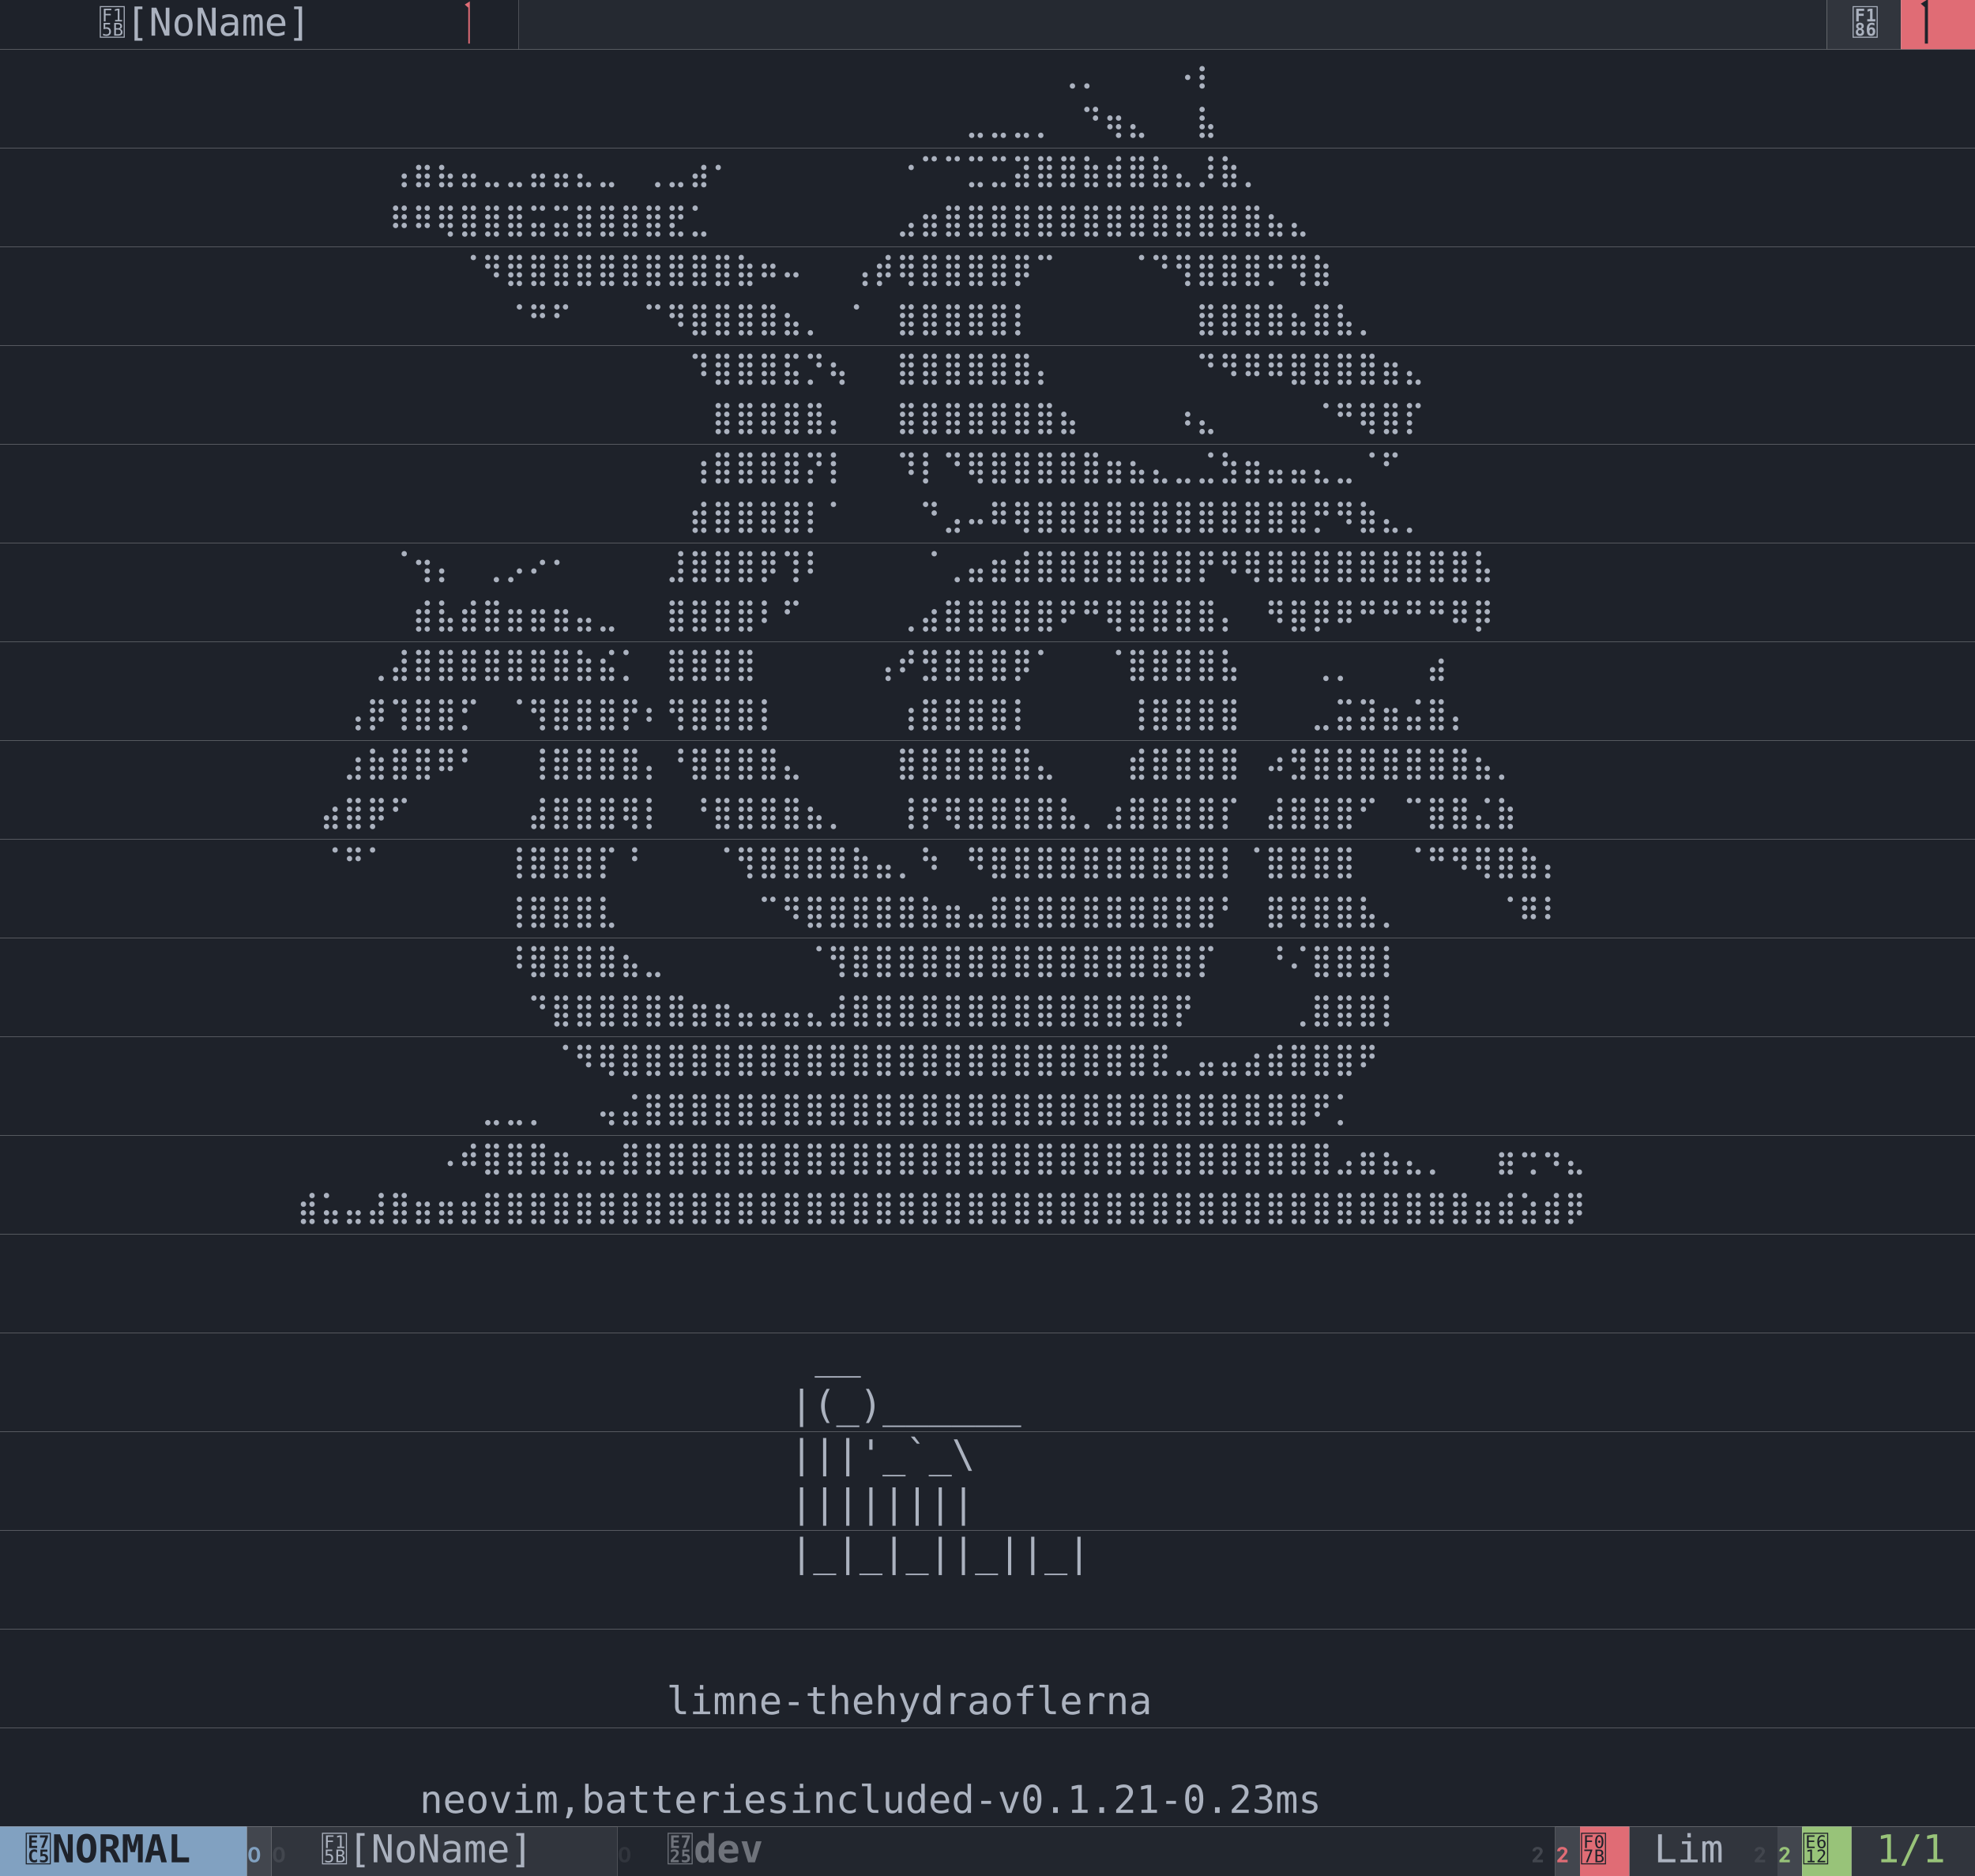
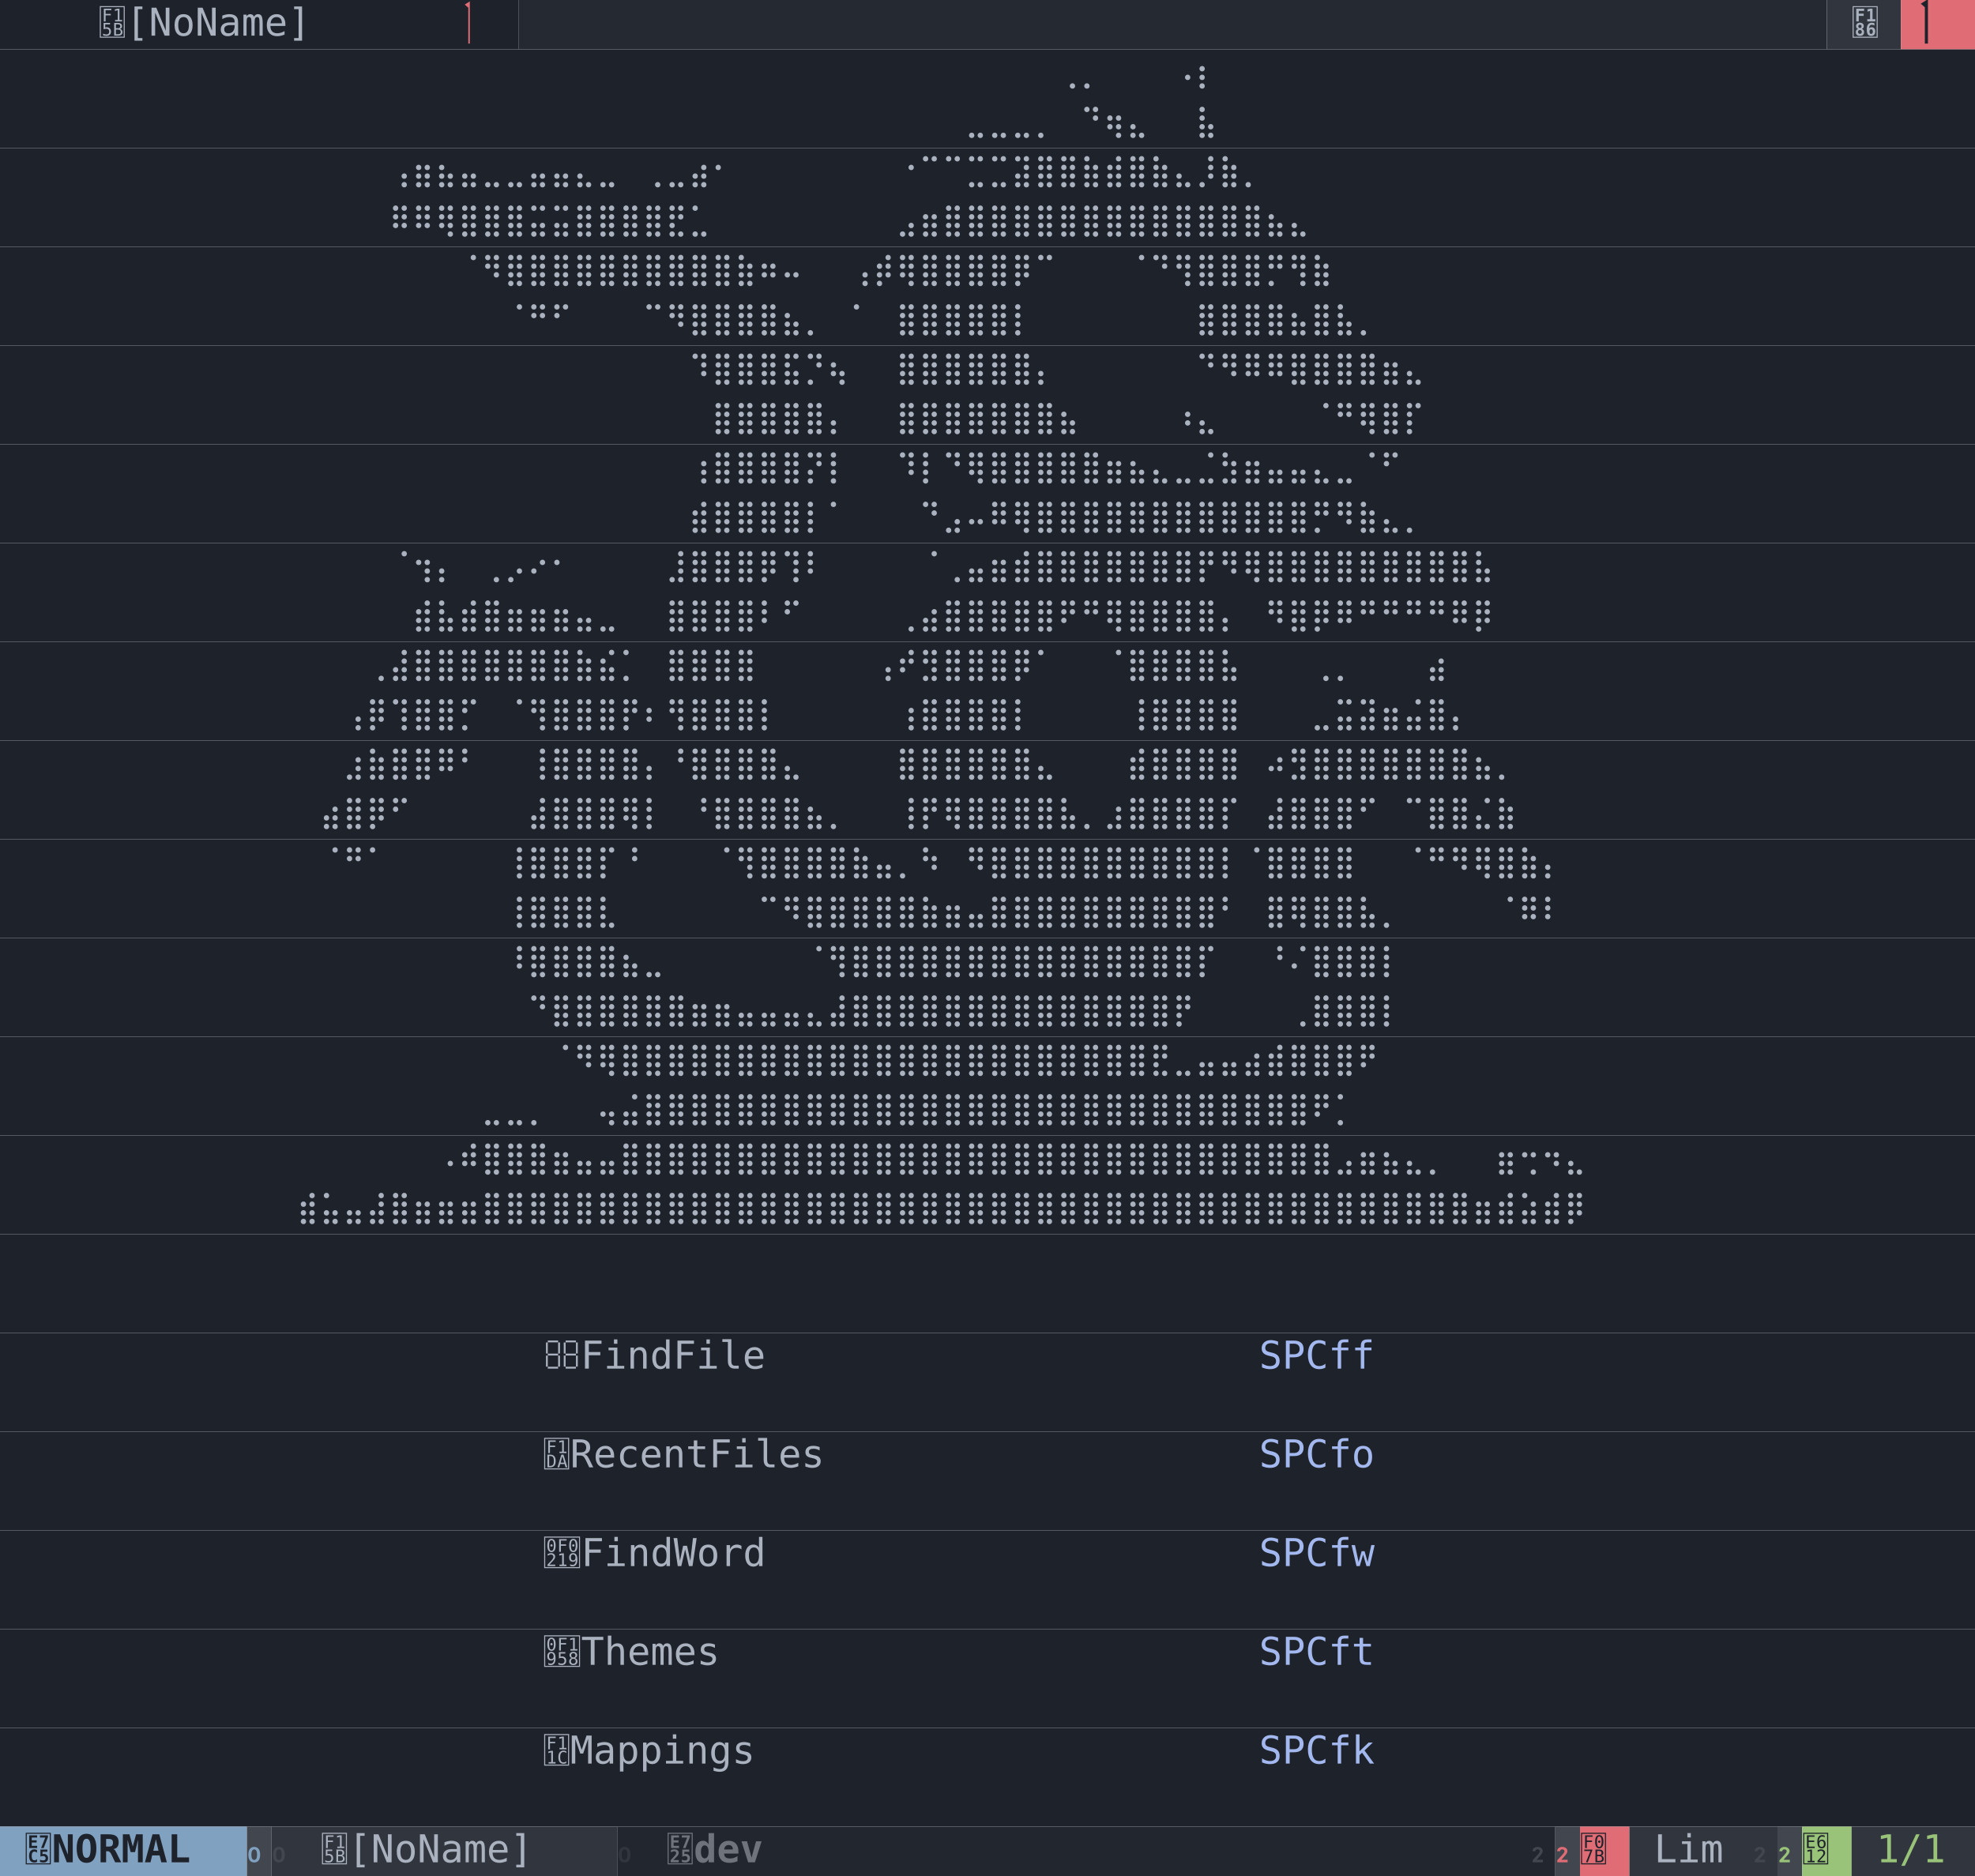
<svg xmlns="http://www.w3.org/2000/svg" width="720" height="684" viewBox="0 0 720 684" font-family="'JetBrainsMono Nerd Font','Symbols Nerd Font','Cascadia Code',Consolas,monospace" font-size="14" xml:space="preserve">
  <rect x="0" y="0" width="189" height="18" fill="#1e222a" />
  <rect x="189" y="0" width="477" height="18" fill="#252931" />
  <rect x="666" y="0" width="27" height="18" fill="#31353d" />
  <rect x="693" y="0" width="27" height="18" fill="#e06c75" />
  <text x="36 54 63 72 90 99 108 117 126" y="13" fill="#abb2bf">[NoName]</text>
  <text x="171" y="13" fill="#e06c75"></text>
  <text x="675" y="13" fill="#abb2bf" font-weight="bold"></text>
  <text x="702" y="13" fill="#1e222a" font-weight="bold"></text>
  <rect x="0" y="18" width="720" height="18" fill="#1e222a" />
  <text x="108 117 126 135 144 153 162 171 180 189 198 207 216 225 234 243 252 261 270 279 288 297 306 315 324 333 342 351 360 369 378 387 396 405 414 423 432 441 450 459 468 477 486 495 504 513 522 531 540 549 558 567 576 585 594 603" y="31" fill="#abb2bf">⠀⠀⠀⠀⠀⠀⠀⠀⠀⠀⠀⠀⠀⠀⠀⠀⠀⠀⠀⠀⠀⠀⠀⠀⠀⠀⠀⠀⠀⠀⠀⠀⠀⢀⡀⠀⠀⠀⠠⡆⠀⠀⠀⠀⠀⠀⠀⠀⠀⠀⠀⠀⠀⠀⠀⠀</text>
  <rect x="0" y="36" width="720" height="18" fill="#1e222a" />
  <text x="108 117 126 135 144 153 162 171 180 189 198 207 216 225 234 243 252 261 270 279 288 297 306 315 324 333 342 351 360 369 378 387 396 405 414 423 432 441 450 459 468 477 486 495 504 513 522 531 540 549 558 567 576 585 594 603" y="49" fill="#abb2bf">⠀⠀⠀⠀⠀⠀⠀⠀⠀⠀⠀⠀⠀⠀⠀⠀⠀⠀⠀⠀⠀⠀⠀⠀⠀⠀⠀⠀⠀⣀⣀⣀⡀⠀⠙⢶⣄⠀⠀⣧⠀⠀⠀⠀⠀⠀⠀⠀⠀⠀⠀⠀⠀⠀⠀⠀</text>
  <rect x="0" y="54" width="720" height="18" fill="#1e222a" />
  <text x="108 117 126 135 144 153 162 171 180 189 198 207 216 225 234 243 252 261 270 279 288 297 306 315 324 333 342 351 360 369 378 387 396 405 414 423 432 441 450 459 468 477 486 495 504 513 522 531 540 549 558 567 576 585 594 603" y="67" fill="#abb2bf">⠀⠀⠀⠀⢠⣶⣦⣤⣀⣀⣤⣤⣄⣀⠀⢀⣀⣴⠂⠀⠀⠀⠀⠀⠀⠀⠐⠉⠉⣉⣉⣽⣿⣿⣷⣾⣿⣷⣄⡸⣷⡀⠀⠀⠀⠀⠀⠀⠀⠀⠀⠀⠀⠀⠀⠀</text>
  <rect x="0" y="72" width="720" height="18" fill="#1e222a" />
  <text x="108 117 126 135 144 153 162 171 180 189 198 207 216 225 234 243 252 261 270 279 288 297 306 315 324 333 342 351 360 369 378 387 396 405 414 423 432 441 450 459 468 477 486 495 504 513 522 531 540 549 558 567 576 585 594 603" y="85" fill="#abb2bf">⠀⠀⠀⠀⠿⠿⢿⣿⣿⣿⣭⣭⣿⣿⣿⣿⣟⣁⠀⠀⠀⠀⠀⠀⠀⠀⣠⣶⣿⣿⣿⣿⣿⣿⣿⣿⣿⣿⣿⣿⣿⣿⣦⣄⠀⠀⠀⠀⠀⠀⠀⠀⠀⠀⠀⠀</text>
  <rect x="0" y="90" width="720" height="18" fill="#1e222a" />
  <text x="108 117 126 135 144 153 162 171 180 189 198 207 216 225 234 243 252 261 270 279 288 297 306 315 324 333 342 351 360 369 378 387 396 405 414 423 432 441 450 459 468 477 486 495 504 513 522 531 540 549 558 567 576 585 594 603" y="103" fill="#abb2bf">⠀⠀⠀⠀⠀⠀⠀⠈⠻⣿⣿⣿⣿⣿⣿⣿⣿⣿⣿⣷⠶⠤⠀⠀⢠⡾⢿⣿⣿⣿⣿⡿⠉⠀⠀⠀⠈⠙⢻⣿⣿⣿⡛⢻⣷⠀⠀⠀⠀⠀⠀⠀⠀⠀⠀⠀</text>
  <rect x="0" y="108" width="720" height="18" fill="#1e222a" />
  <text x="108 117 126 135 144 153 162 171 180 189 198 207 216 225 234 243 252 261 270 279 288 297 306 315 324 333 342 351 360 369 378 387 396 405 414 423 432 441 450 459 468 477 486 495 504 513 522 531 540 549 558 567 576 585 594 603" y="121" fill="#abb2bf">⠀⠀⠀⠀⠀⠀⠀⠀⠀⠈⠛⠋⠀⠀⠀⠉⠻⣿⣿⣿⣿⣦⡀⠀⠁⠀⣿⣿⣿⣿⣿⡇⠀⠀⠀⠀⠀⠀⠀⣿⣿⣿⣿⣦⣿⣧⡀⠀⠀⠀⠀⠀⠀⠀⠀⠀</text>
  <rect x="0" y="126" width="720" height="18" fill="#1e222a" />
  <text x="108 117 126 135 144 153 162 171 180 189 198 207 216 225 234 243 252 261 270 279 288 297 306 315 324 333 342 351 360 369 378 387 396 405 414 423 432 441 450 459 468 477 486 495 504 513 522 531 540 549 558 567 576 585 594 603" y="139" fill="#abb2bf">⠀⠀⠀⠀⠀⠀⠀⠀⠀⠀⠀⠀⠀⠀⠀⠀⠀⠹⣿⣿⣿⣯⡙⢦⠀⠀⣿⣿⣿⣿⣿⣿⡄⠀⠀⠀⠀⠀⠀⠙⠻⠿⠿⣿⣿⣿⣿⣶⣄⠀⠀⠀⠀⠀⠀⠀</text>
  <rect x="0" y="144" width="720" height="18" fill="#1e222a" />
  <text x="108 117 126 135 144 153 162 171 180 189 198 207 216 225 234 243 252 261 270 279 288 297 306 315 324 333 342 351 360 369 378 387 396 405 414 423 432 441 450 459 468 477 486 495 504 513 522 531 540 549 558 567 576 585 594 603" y="157" fill="#abb2bf">⠀⠀⠀⠀⠀⠀⠀⠀⠀⠀⠀⠀⠀⠀⠀⠀⠀⠀⣿⣿⣿⣿⣿⡄⠀⠀⣿⣿⣿⣿⣿⣿⣿⣦⠀⠀⠀⠀⠰⣄⠀⠀⠀⠀⠈⠛⢿⣿⡏⠀⠀⠀⠀⠀⠀⠀</text>
  <rect x="0" y="162" width="720" height="18" fill="#1e222a" />
  <text x="108 117 126 135 144 153 162 171 180 189 198 207 216 225 234 243 252 261 270 279 288 297 306 315 324 333 342 351 360 369 378 387 396 405 414 423 432 441 450 459 468 477 486 495 504 513 522 531 540 549 558 567 576 585 594 603" y="175" fill="#abb2bf">⠀⠀⠀⠀⠀⠀⠀⠀⠀⠀⠀⠀⠀⠀⠀⠀⠀⢰⣿⣿⣿⣿⡝⡇⠀⠀⠹⡇⠙⢿⣿⣿⣿⣿⣿⣶⣦⣄⣀⣈⣳⣶⣤⣤⣄⣀⠈⠋⠀⠀⠀⠀⠀⠀⠀⠀</text>
  <rect x="0" y="180" width="720" height="18" fill="#1e222a" />
  <text x="108 117 126 135 144 153 162 171 180 189 198 207 216 225 234 243 252 261 270 279 288 297 306 315 324 333 342 351 360 369 378 387 396 405 414 423 432 441 450 459 468 477 486 495 504 513 522 531 540 549 558 567 576 585 594 603" y="193" fill="#abb2bf">⠀⠀⠀⠀⠀⠀⠀⠀⠀⠀⠀⠀⠀⠀⠀⠀⠀⣾⣿⣿⣿⣿⡇⠁⠀⠀⠀⠙⣠⠤⠿⢿⣿⣿⣿⣿⣿⣿⣿⣿⣿⣿⣿⣿⡛⠻⣷⣄⡀⠀⠀⠀⠀⠀⠀⠀</text>
  <rect x="0" y="198" width="720" height="18" fill="#1e222a" />
  <text x="108 117 126 135 144 153 162 171 180 189 198 207 216 225 234 243 252 261 270 279 288 297 306 315 324 333 342 351 360 369 378 387 396 405 414 423 432 441 450 459 468 477 486 495 504 513 522 531 540 549 558 567 576 585 594 603" y="211" fill="#abb2bf">⠀⠀⠀⠀⠈⢲⡄⠀⢀⡠⠔⠂⠀⠀⠀⠀⣸⣿⣿⣿⡿⢹⠇⠀⠀⠀⠀⠈⢀⣤⣶⣾⣿⣿⣿⣿⣿⣿⣿⡟⠻⢿⣿⣿⣿⣿⣿⣿⣿⣿⣿⣧⠀⠀⠀⠀</text>
  <rect x="0" y="216" width="720" height="18" fill="#1e222a" />
  <text x="108 117 126 135 144 153 162 171 180 189 198 207 216 225 234 243 252 261 270 279 288 297 306 315 324 333 342 351 360 369 378 387 396 405 414 423 432 441 450 459 468 477 486 495 504 513 522 531 540 549 558 567 576 585 594 603" y="229" fill="#abb2bf">⠀⠀⠀⠀⠀⣾⣧⣾⣿⣶⣶⣶⣤⣀⠀⠀⣿⣿⣿⣿⠇⠋⠀⠀⠀⠀⢀⣴⣿⣿⣿⣿⣿⠟⠛⢿⣿⣿⣿⣿⡄⠀⠻⣿⡿⠿⠛⠛⠛⠛⠿⡿⠀⠀⠀⠀</text>
  <rect x="0" y="234" width="720" height="18" fill="#1e222a" />
  <text x="108 117 126 135 144 153 162 171 180 189 198 207 216 225 234 243 252 261 270 279 288 297 306 315 324 333 342 351 360 369 378 387 396 405 414 423 432 441 450 459 468 477 486 495 504 513 522 531 540 549 558 567 576 585 594 603" y="247" fill="#abb2bf">⠀⠀⠀⢀⣼⣿⣿⣿⣿⣿⣿⣿⣷⣮⡁⠀⣿⣿⣿⣿⠀⠀⠀⠀⠀⢠⠞⣻⣿⣿⣿⡿⠁⠀⠀⠈⣿⣿⣿⣿⣧⠀⠀⠀⢀⡀⠀⠀⠀⣴⠀⠀⠀⠀⠀⠀</text>
  <rect x="0" y="252" width="720" height="18" fill="#1e222a" />
  <text x="108 117 126 135 144 153 162 171 180 189 198 207 216 225 234 243 252 261 270 279 288 297 306 315 324 333 342 351 360 369 378 387 396 405 414 423 432 441 450 459 468 477 486 495 504 513 522 531 540 549 558 567 576 585 594 603" y="265" fill="#abb2bf">⠀⠀⢠⡿⢹⣿⣿⡋⠀⠈⢻⣿⣿⣿⡟⠆⢻⣿⣿⣿⡇⠀⠀⠀⠀⠀⢰⣿⣿⣿⣿⡇⠀⠀⠀⠀⢸⣿⣿⣿⣿⠀⠀⠀⣀⣭⣽⣶⣬⣿⡄⠀⠀⠀⠀⠀</text>
  <rect x="0" y="270" width="720" height="18" fill="#1e222a" />
  <text x="108 117 126 135 144 153 162 171 180 189 198 207 216 225 234 243 252 261 270 279 288 297 306 315 324 333 342 351 360 369 378 387 396 405 414 423 432 441 450 459 468 477 486 495 504 513 522 531 540 549 558 567 576 585 594 603" y="283" fill="#abb2bf">⠀⠀⣰⣷⣿⣿⠿⠃⠀⠀⢸⣿⣿⣿⣿⡄⠘⣿⣿⣿⣿⣄⠀⠀⠀⠀⣿⣿⣿⣿⣿⣿⣄⠀⠀⠀⣾⣿⣿⣿⣿⠀⠴⣻⣿⣿⣿⣿⣿⣿⣿⣦⡀⠀⠀⠀</text>
  <rect x="0" y="288" width="720" height="18" fill="#1e222a" />
  <text x="108 117 126 135 144 153 162 171 180 189 198 207 216 225 234 243 252 261 270 279 288 297 306 315 324 333 342 351 360 369 378 387 396 405 414 423 432 441 450 459 468 477 486 495 504 513 522 531 540 549 558 567 576 585 594 603" y="301" fill="#abb2bf">⠀⣴⣿⡿⠋⠀⠀⠀⠀⠀⣼⣿⣿⣿⢿⡇⠀⠘⣿⣿⣿⣿⣦⡀⠀⠀⢸⡟⢿⣿⣿⣿⣿⣧⡀⣰⣿⣿⣿⣿⡏⠀⣼⣿⣿⣿⠋⠀⠉⣿⣿⣌⣷⠀⠀⠀</text>
  <rect x="0" y="306" width="720" height="18" fill="#1e222a" />
  <text x="108 117 126 135 144 153 162 171 180 189 198 207 216 225 234 243 252 261 270 279 288 297 306 315 324 333 342 351 360 369 378 387 396 405 414 423 432 441 450 459 468 477 486 495 504 513 522 531 540 549 558 567 576 585 594 603" y="319" fill="#abb2bf">⠀⠈⠛⠁⠀⠀⠀⠀⠀⢸⣿⣿⣿⡏⠘⠀⠀⠀⠈⢻⣿⣿⣿⣿⣷⣤⡀⠳⠀⠻⣿⣿⣿⣿⣿⣿⣿⣿⣿⣿⡇⠈⣿⣿⣿⣿⠀⠀⠈⠛⠻⢿⣿⣷⡄⠀</text>
  <rect x="0" y="324" width="720" height="18" fill="#1e222a" />
  <text x="108 117 126 135 144 153 162 171 180 189 198 207 216 225 234 243 252 261 270 279 288 297 306 315 324 333 342 351 360 369 378 387 396 405 414 423 432 441 450 459 468 477 486 495 504 513 522 531 540 549 558 567 576 585 594 603" y="337" fill="#abb2bf">⠀⠀⠀⠀⠀⠀⠀⠀⠀⢸⣿⣿⣿⣇⠀⠀⠀⠀⠀⠀⠉⠻⣿⣿⣿⣿⣿⣷⣶⣤⣿⣿⣿⣿⣿⣿⣿⣿⣿⣿⠃⠀⣿⢿⣿⣿⣧⡀⠀⠀⠀⠀⠈⠿⠇⠀</text>
  <rect x="0" y="342" width="720" height="18" fill="#1e222a" />
  <text x="108 117 126 135 144 153 162 171 180 189 198 207 216 225 234 243 252 261 270 279 288 297 306 315 324 333 342 351 360 369 378 387 396 405 414 423 432 441 450 459 468 477 486 495 504 513 522 531 540 549 558 567 576 585 594 603" y="355" fill="#abb2bf">⠀⠀⠀⠀⠀⠀⠀⠀⠀⠸⣿⣿⣿⣿⣦⣀⠀⠀⠀⠀⠀⠀⠈⢻⣿⣿⣿⣿⣿⣿⣿⣿⣿⣿⣿⣿⣿⣿⣿⡏⠀⠀⠘⠌⣿⣿⣿⡇⠀⠀⠀⠀⠀⠀⠀⠀</text>
  <rect x="0" y="360" width="720" height="18" fill="#1e222a" />
  <text x="108 117 126 135 144 153 162 171 180 189 198 207 216 225 234 243 252 261 270 279 288 297 306 315 324 333 342 351 360 369 378 387 396 405 414 423 432 441 450 459 468 477 486 495 504 513 522 531 540 549 558 567 576 585 594 603" y="373" fill="#abb2bf">⠀⠀⠀⠀⠀⠀⠀⠀⠀⠀⠙⣿⣿⣿⣿⣿⣿⣶⣶⣤⣤⣤⣄⣼⣿⣿⣿⣿⣿⣿⣿⣿⣿⣿⣿⣿⣿⣿⡟⠀⠀⠀⠀⢀⣿⣿⣿⡇⠀⠀⠀⠀⠀⠀⠀⠀</text>
  <rect x="0" y="378" width="720" height="18" fill="#1e222a" />
  <text x="108 117 126 135 144 153 162 171 180 189 198 207 216 225 234 243 252 261 270 279 288 297 306 315 324 333 342 351 360 369 378 387 396 405 414 423 432 441 450 459 468 477 486 495 504 513 522 531 540 549 558 567 576 585 594 603" y="391" fill="#abb2bf">⠀⠀⠀⠀⠀⠀⠀⠀⠀⠀⠀⠈⠻⢿⣿⣿⣿⣿⣿⣿⣿⣿⣿⣿⣿⣿⣿⣿⣿⣿⣿⣿⣿⣿⣿⣿⣿⣟⣀⣤⣤⣴⣾⣿⣿⣿⠟⠀⠀⠀⠀⠀⠀⠀⠀⠀</text>
  <rect x="0" y="396" width="720" height="18" fill="#1e222a" />
  <text x="108 117 126 135 144 153 162 171 180 189 198 207 216 225 234 243 252 261 270 279 288 297 306 315 324 333 342 351 360 369 378 387 396 405 414 423 432 441 450 459 468 477 486 495 504 513 522 531 540 549 558 567 576 585 594 603" y="409" fill="#abb2bf">⠀⠀⠀⠀⠀⠀⠀⠀⣀⣀⡀⠀⠀⢤⣬⣿⣿⣿⣿⣿⣿⣿⣿⣿⣿⣿⣿⣿⣿⣿⣿⣿⣿⣿⣿⣿⣿⣿⣿⣿⣿⣿⣿⣿⠟⡁⠀⠀⠀⠀⠀⠀⠀⠀⠀⠀</text>
  <rect x="0" y="414" width="720" height="18" fill="#1e222a" />
  <text x="108 117 126 135 144 153 162 171 180 189 198 207 216 225 234 243 252 261 270 279 288 297 306 315 324 333 342 351 360 369 378 387 396 405 414 423 432 441 450 459 468 477 486 495 504 513 522 531 540 549 558 567 576 585 594 603" y="427" fill="#abb2bf">⠀⠀⠀⠀⠀⠀⠠⠾⣿⣿⣿⣶⣤⣤⣿⣿⣿⣿⣿⣿⣿⣿⣿⣿⣿⣿⣿⣿⣿⣿⣿⣿⣿⣿⣿⣿⣿⣿⣿⣿⣿⣿⣿⣿⣿⣠⣶⣦⣄⡀⠀⠀⣶⢒⠲⣄</text>
  <rect x="0" y="432" width="720" height="18" fill="#1e222a" />
  <text x="108 117 126 135 144 153 162 171 180 189 198 207 216 225 234 243 252 261 270 279 288 297 306 315 324 333 342 351 360 369 378 387 396 405 414 423 432 441 450 459 468 477 486 495 504 513 522 531 540 549 558 567 576 585 594 603" y="445" fill="#abb2bf">⣾⣥⣤⣼⣿⣶⣶⣶⣿⣿⣿⣿⣿⣿⣿⣿⣿⣿⣿⣿⣿⣿⣿⣿⣿⣿⣿⣿⣿⣿⣿⣿⣿⣿⣿⣿⣿⣿⣿⣿⣿⣿⣿⣿⣿⣿⣿⣿⣿⣿⣿⣶⣾⣵⣾⡿</text>
  <rect x="0" y="450" width="720" height="18" fill="#1e222a" />
  <rect x="0" y="468" width="720" height="18" fill="#1e222a" />
  <rect x="0" y="486" width="720" height="18" fill="#1e222a" />
-   <text x="297 315" y="499" fill="#abb2bf">__</text>
+   <text x="198 225 234 243 252 270 279 288 297" y="499" fill="#abb2bf">FindFile</text>
+   <text x="459 468 477 495 513" y="499" fill="#a3b8ef">SPCff</text>
  <rect x="0" y="504" width="720" height="18" fill="#1e222a" />
-   <text x="288 306 315 324 333 351 360 378 387 396" y="517" fill="#abb2bf">|(_)______</text>
  <rect x="0" y="522" width="720" height="18" fill="#1e222a" />
-   <text x="288 306 324 342 351 369 387 405" y="535" fill="#abb2bf">|||'_`_\</text>
+   <text x="198 225 234 243 252 261 270 288 297 306 315 324" y="535" fill="#abb2bf">RecentFiles</text>
+   <text x="459 468 477 495 513" y="535" fill="#a3b8ef">SPCfo</text>
  <rect x="0" y="540" width="720" height="18" fill="#1e222a" />
-   <text x="288 306 324 342 360 378 396 414" y="553" fill="#abb2bf">||||||||</text>
  <rect x="0" y="558" width="720" height="18" fill="#1e222a" />
-   <text x="288 297 306 315 324 333 342 360 369 378 396 405 414" y="571" fill="#abb2bf">|_|_|_||_||_|</text>
+   <text x="198 225 234 243 252 270 279 288 297" y="571" fill="#abb2bf">󰈙FindWord</text>
+   <text x="459 468 477 495 513" y="571" fill="#a3b8ef">SPCfw</text>
  <rect x="0" y="576" width="720" height="18" fill="#1e222a" />
  <rect x="0" y="594" width="720" height="18" fill="#1e222a" />
+   <text x="198 225 234 243 252 261 270" y="607" fill="#abb2bf">󱥘Themes</text>
+   <text x="459 468 477 495 513" y="607" fill="#a3b8ef">SPCft</text>
  <rect x="0" y="612" width="720" height="18" fill="#1e222a" />
-   <text x="243 252 261 270 279 297 315 324 333 351 360 369 378 387 405 414 432 441 450 459 468" y="625" fill="#abb2bf">limne-thehydraoflerna</text>
  <rect x="0" y="630" width="720" height="18" fill="#1e222a" />
+   <text x="198 225 234 243 252 261 270 279 288" y="643" fill="#abb2bf">Mappings</text>
+   <text x="459 468 477 495 513" y="643" fill="#a3b8ef">SPCfk</text>
  <rect x="0" y="648" width="720" height="18" fill="#1e222a" />
-   <text x="153 162 171 180 189 198 207 225 234 243 252 261 270 279 288 297 315 324 333 342 351 360 369 378 396 414 423 432 441 450 459 468 486 504 513 522 531 540 549" y="661" fill="#abb2bf">neovim,batteriesincluded-v0.1.21-0.23ms</text>
  <rect x="0" y="666" width="90" height="18" fill="#81a1c1" />
  <rect x="90" y="666" width="9" height="18" fill="#42464e" />
  <rect x="99" y="666" width="126" height="18" fill="#31353d" />
  <rect x="225" y="666" width="342" height="18" fill="#22262e" />
  <rect x="567" y="666" width="9" height="18" fill="#42464e" />
  <rect x="576" y="666" width="18" height="18" fill="#e06c75" />
  <rect x="594" y="666" width="54" height="18" fill="#31353d" />
  <rect x="648" y="666" width="9" height="18" fill="#42464e" />
  <rect x="657" y="666" width="18" height="18" fill="#98c379" />
  <rect x="675" y="666" width="45" height="18" fill="#31353d" />
  <text x="9 27 36 45 54 63 72" y="679" fill="#1e222a" font-weight="bold">NORMAL</text>
  <text x="90" y="679" fill="#81a1c1"></text>
  <text x="99" y="679" fill="#42464e"></text>
  <text x="117 135 144 153 171 180 189 198 207" y="679" fill="#abb2bf">[NoName]</text>
  <text x="225" y="679" fill="#31353d"></text>
  <text x="243 261 270 279" y="679" fill="#6f737b" font-weight="bold">dev</text>
  <text x="558" y="679" fill="#42464e"></text>
  <text x="567" y="679" fill="#e06c75"></text>
  <text x="576" y="679" fill="#1e222a"></text>
  <text x="603 612 621" y="679" fill="#abb2bf">Lim</text>
  <text x="639" y="679" fill="#42464e"></text>
  <text x="648" y="679" fill="#98c379"></text>
  <text x="657" y="679" fill="#1e222a"></text>
  <text x="684 693 702" y="679" fill="#98c379">1/1</text>
</svg>
